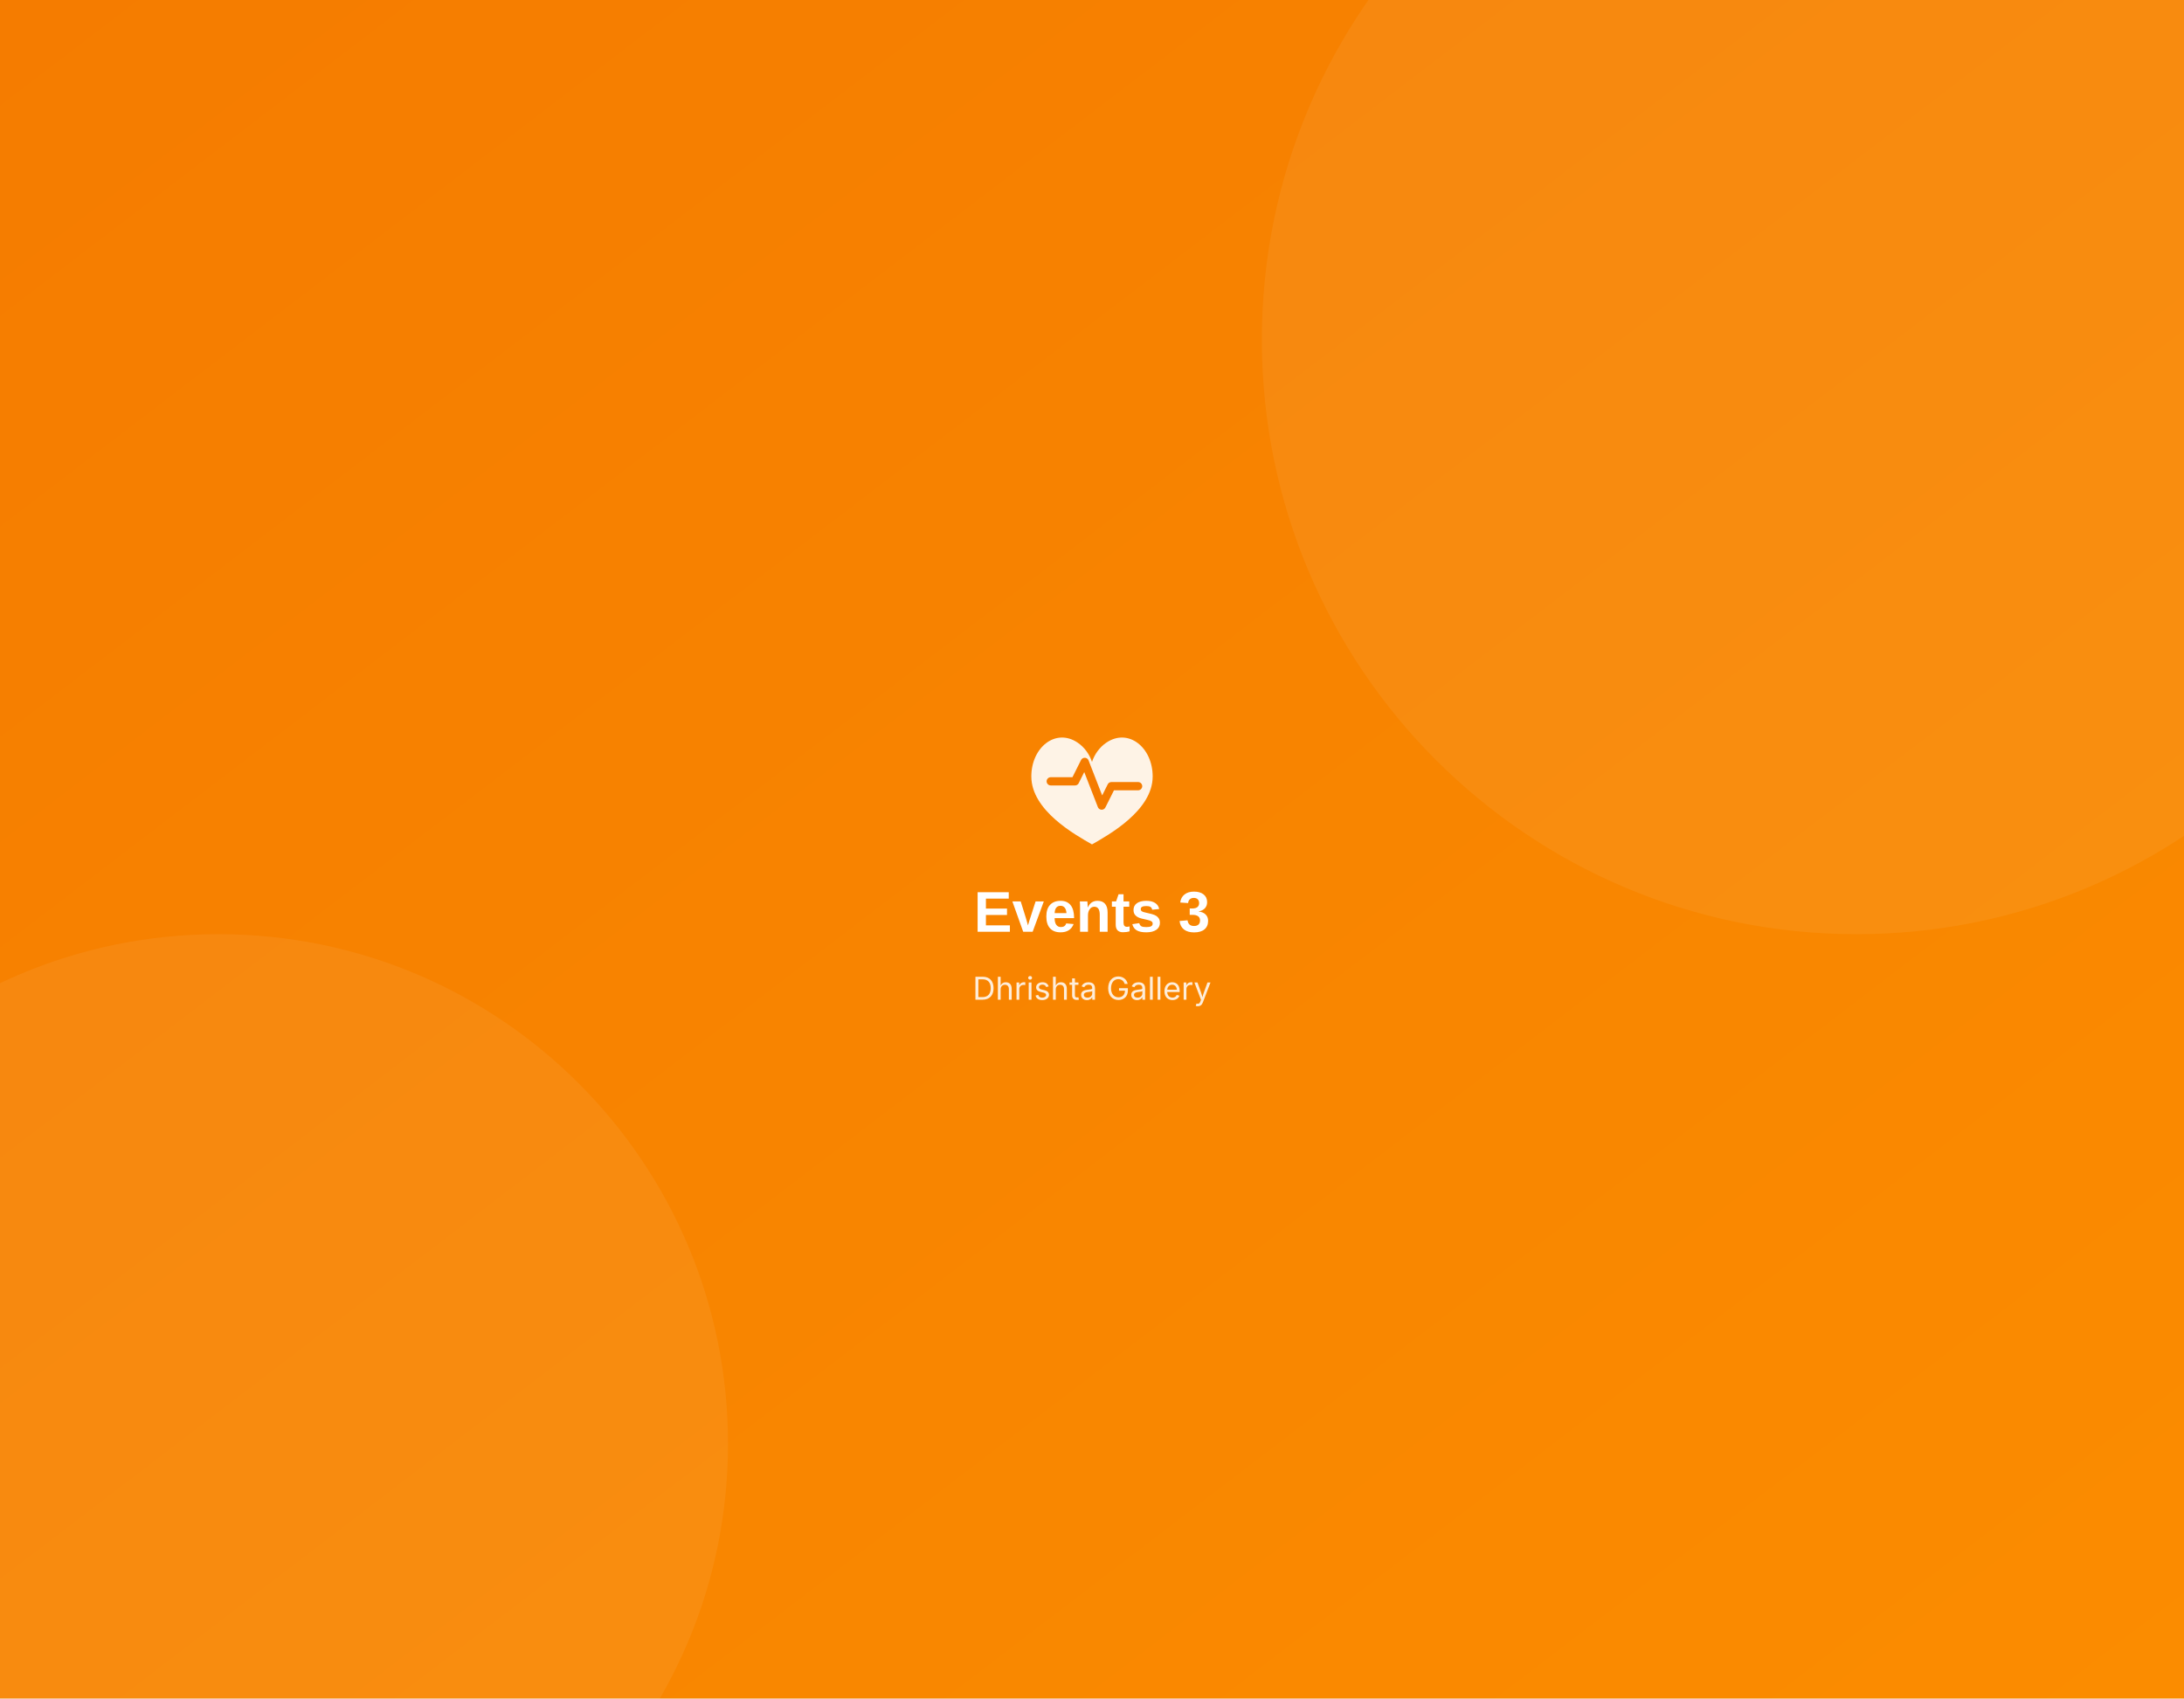
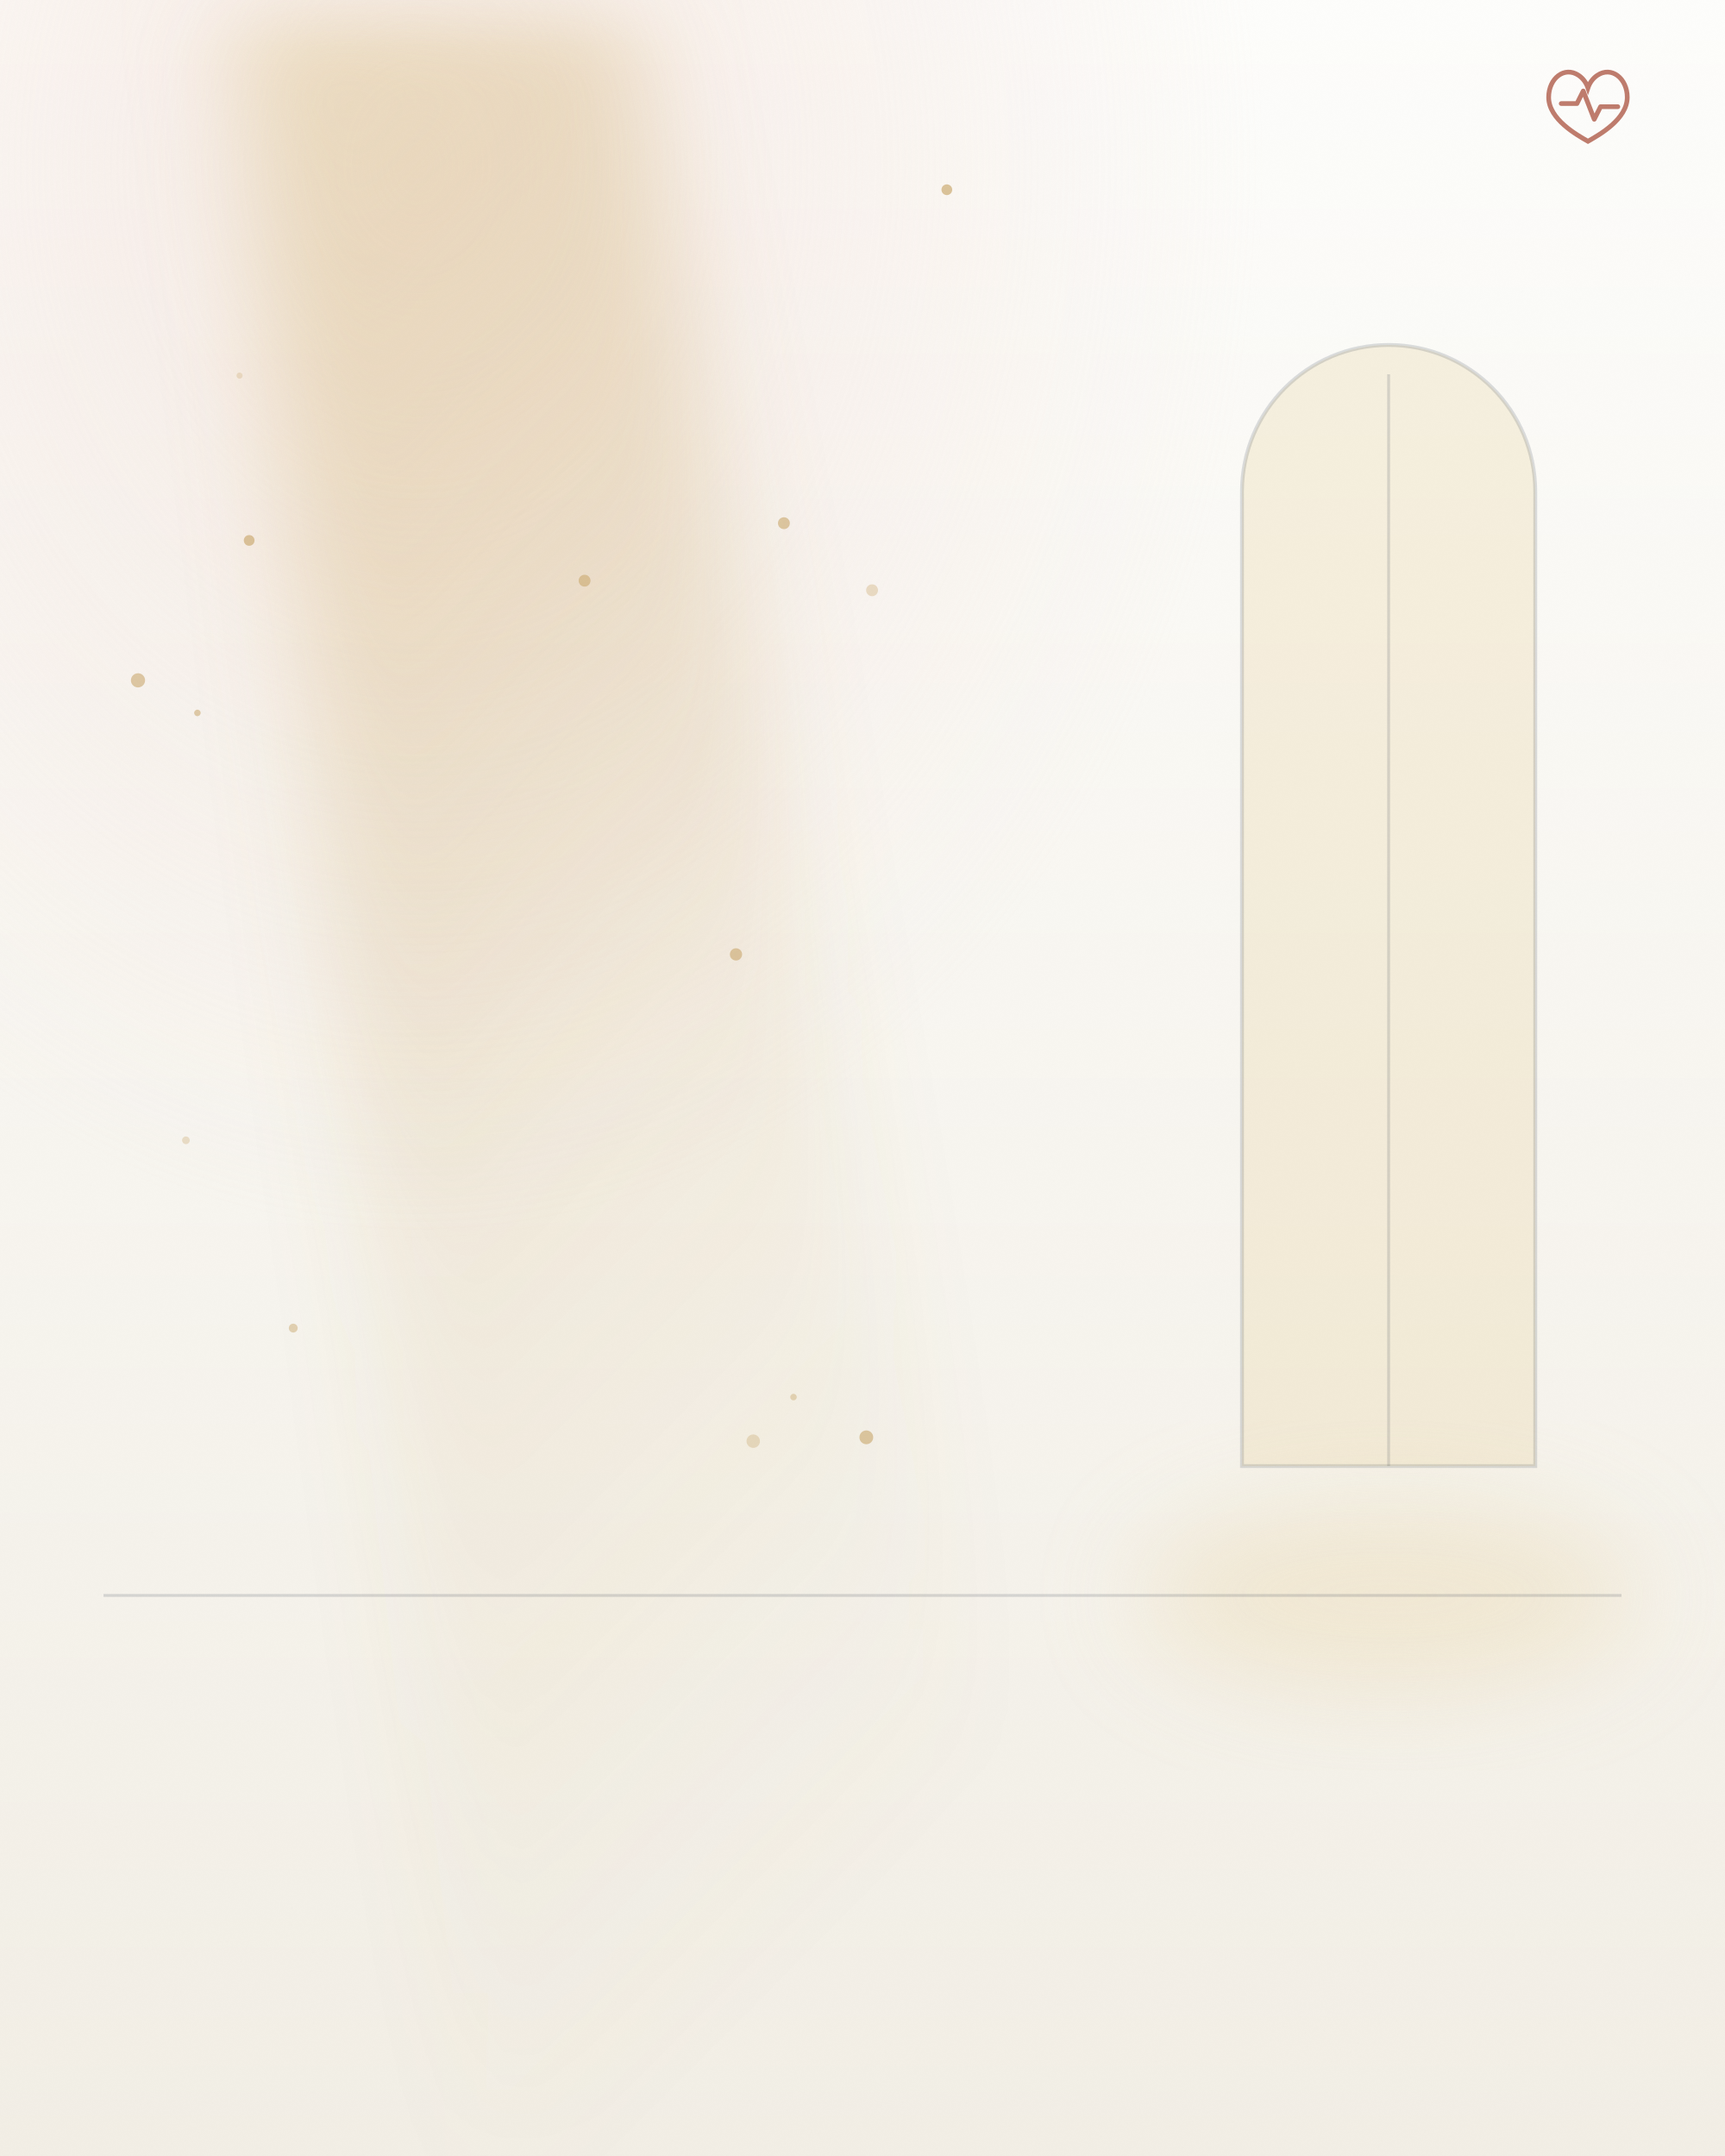
- <svg xmlns="http://www.w3.org/2000/svg" viewBox="0 0 900 700">
+ <svg xmlns="http://www.w3.org/2000/svg" viewBox="0 0 900 1125" role="img" aria-label="Events 3">
  <defs>
-     <linearGradient id="g" x1="0" y1="0" x2="1" y2="1">
-       <stop offset="0" stop-color="#f57c00" />
-       <stop offset="1" stop-color="#fb8c00" />
+     <linearGradient id="field32" x1="0" y1="0" x2="0" y2="1">
+       <stop offset="0" stop-color="#FDFDFB" />
+       <stop offset="1" stop-color="#F2EEE5" />
    </linearGradient>
+     <radialGradient id="glow32" cx="0.24" cy="0.08" r="0.9">
+       <stop offset="0" stop-color="#F0DCD4" stop-opacity="0.55" />
+       <stop offset="0.55" stop-color="#F0DCD4" stop-opacity="0" />
+     </radialGradient>
+     <linearGradient id="shaft32" x1="0" y1="0" x2="0.35" y2="1">
+       <stop offset="0" stop-color="#EAD9B0" stop-opacity="0.65" />
+       <stop offset="0.6" stop-color="#C29A55" stop-opacity="0.12" />
+       <stop offset="1" stop-color="#C29A55" stop-opacity="0" />
+     </linearGradient>
+     <filter id="soft32" x="-40%" y="-40%" width="180%" height="180%">
+       <feGaussianBlur stdDeviation="26" />
+     </filter>
+     <filter id="grain32">
+       <feTurbulence type="fractalNoise" baseFrequency="0.8" numOctaves="2" stitchTiles="stitch" />
+       <feColorMatrix type="saturate" values="0" />
+       <feComponentTransfer>
+         <feFuncA type="linear" slope="0.05" />
+       </feComponentTransfer>
+       <feComposite operator="over" in2="SourceGraphic" />
+     </filter>
  </defs>
-   <rect width="900" height="700" fill="url(#g)" />
-   <circle cx="765" cy="140" r="245" fill="#ffffff" opacity="0.06" />
-   <circle cx="90" cy="595" r="210" fill="#ffffff" opacity="0.06" />
-   <g transform="translate(425, 302) scale(1)">
-     <path d="M0 18 C0 6 10-2 19 4 c3 2 5 5 6 8 1-3 3-6 6-8 9-6 19 2 19 14 0 14-18 24-25 28 C18 42 0 32 0 18z" fill="#ffffff" opacity="0.9" />
-     <path d="M8 20 h10 l4-8 7 18 4-8 h11" stroke="#f57c00" stroke-width="3.4" fill="none" stroke-linecap="round" stroke-linejoin="round" />
+   <rect width="900" height="1125" fill="url(#field32)" />
+   <rect width="900" height="1125" fill="url(#glow32)" />
+   <polygon points="108,-112.5 306,-112.5 558,1181.25 252,1181.25" fill="url(#shaft32)" filter="url(#soft32)" />
+   <g>
+     <path d="M648 765 v-508.5 a76.5 76.5 0 0 1 153 0 v508.5 z" fill="rgba(234,217,176,0.35)" stroke="rgba(10,27,46,0.14)" stroke-width="2" />
+     <line x1="724.5" y1="195.3" x2="724.5" y2="765" stroke="rgba(10,27,46,0.14)" stroke-width="1.5" />
+     <ellipse cx="724.5" cy="832.5" rx="130.05" ry="50.625" fill="#EAD9B0" opacity="0.4" filter="url(#soft32)" />
  </g>
-   <text x="450" y="384" text-anchor="middle" font-family="Manrope, Arial, sans-serif" font-size="23.684" font-weight="700" fill="#ffffff">Events 3</text>
-   <text x="450" y="412" text-anchor="middle" font-family="Inter, Arial, sans-serif" font-size="13" fill="#ffffff" opacity="0.85">Dhrishta Gallery</text>
+   <line x1="54" y1="832.5" x2="846" y2="832.5" stroke="rgba(10,27,46,0.14)" stroke-width="1.5" />
+   <circle cx="72" cy="355" r="3.7" fill="#C29A55" opacity="0.50" />
+   <circle cx="452" cy="750" r="3.6" fill="#C29A55" opacity="0.51" />
+   <circle cx="455" cy="308" r="3.1" fill="#C29A55" opacity="0.30" />
+   <circle cx="103" cy="372" r="1.7" fill="#C29A55" opacity="0.47" />
+   <circle cx="305" cy="303" r="3.1" fill="#C29A55" opacity="0.48" />
+   <circle cx="125" cy="196" r="1.6" fill="#C29A55" opacity="0.24" />
+   <circle cx="384" cy="498" r="3.2" fill="#C29A55" opacity="0.50" />
+   <circle cx="97" cy="595" r="2.0" fill="#C29A55" opacity="0.28" />
+   <circle cx="414" cy="729" r="1.7" fill="#C29A55" opacity="0.36" />
+   <circle cx="494" cy="99" r="2.8" fill="#C29A55" opacity="0.57" />
+   <circle cx="130" cy="282" r="2.8" fill="#C29A55" opacity="0.54" />
+   <circle cx="393" cy="752" r="3.5" fill="#C29A55" opacity="0.29" />
+   <circle cx="153" cy="693" r="2.3" fill="#C29A55" opacity="0.41" />
+   <circle cx="409" cy="273" r="3.1" fill="#C29A55" opacity="0.51" />
+   <g transform="translate(808,36) scale(0.82)" opacity="0.75">
+     <path d="M0 18 C0 6 10-2 19 4 c3 2 5 5 6 8 1-3 3-6 6-8 9-6 19 2 19 14 0 14-18 24-25 28 C18 42 0 32 0 18z" fill="none" stroke="#A9503C" stroke-width="3" />
+     <path d="M8 22 h10 l4-8 7 18 4-8 h11" stroke="#A9503C" stroke-width="3" fill="none" stroke-linecap="round" stroke-linejoin="round" />
+   </g>
+   <rect width="900" height="1125" filter="url(#grain32)" opacity="0.35" fill="none" />
</svg>
